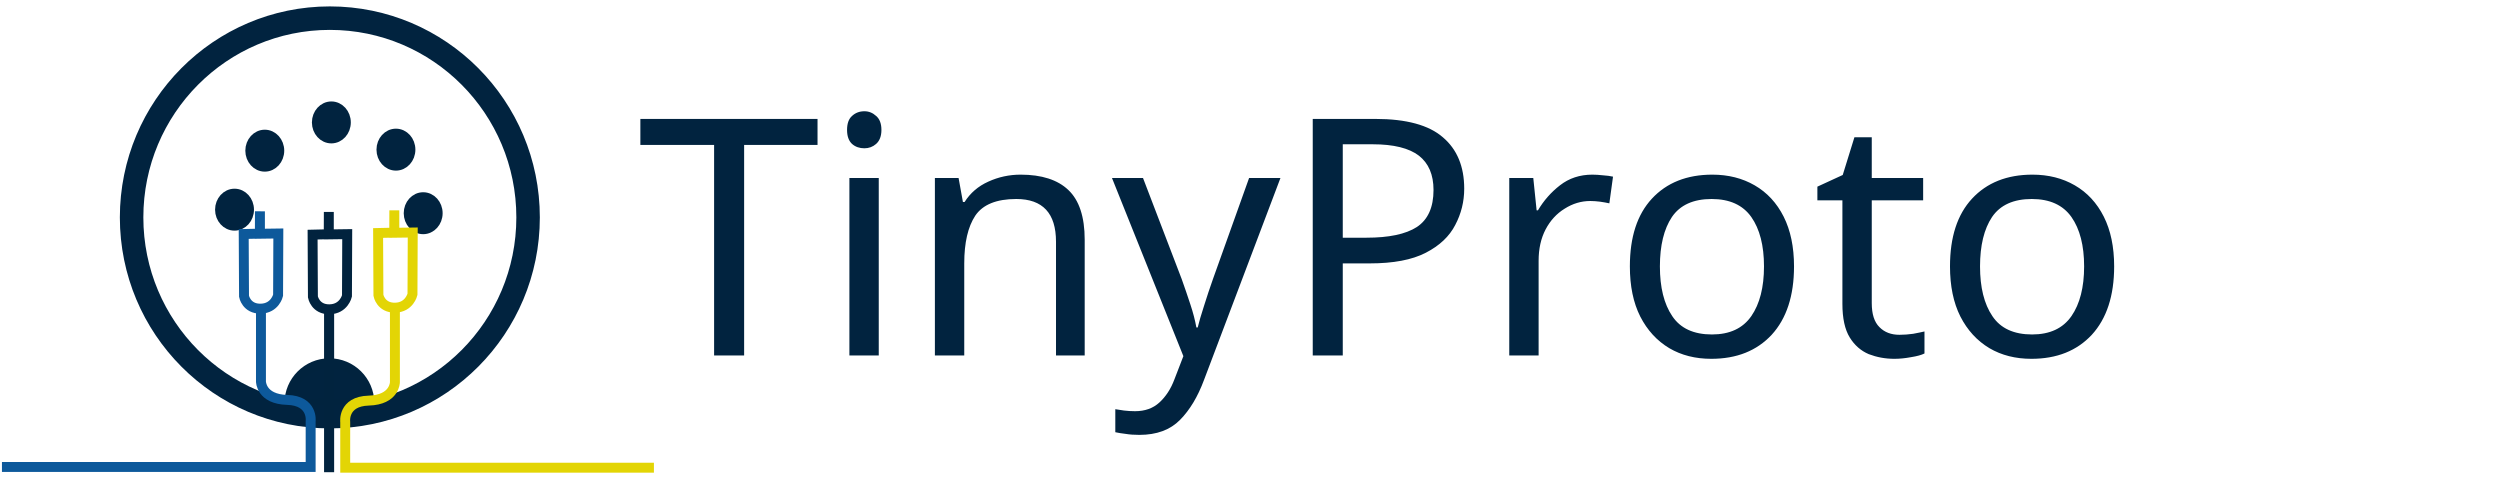
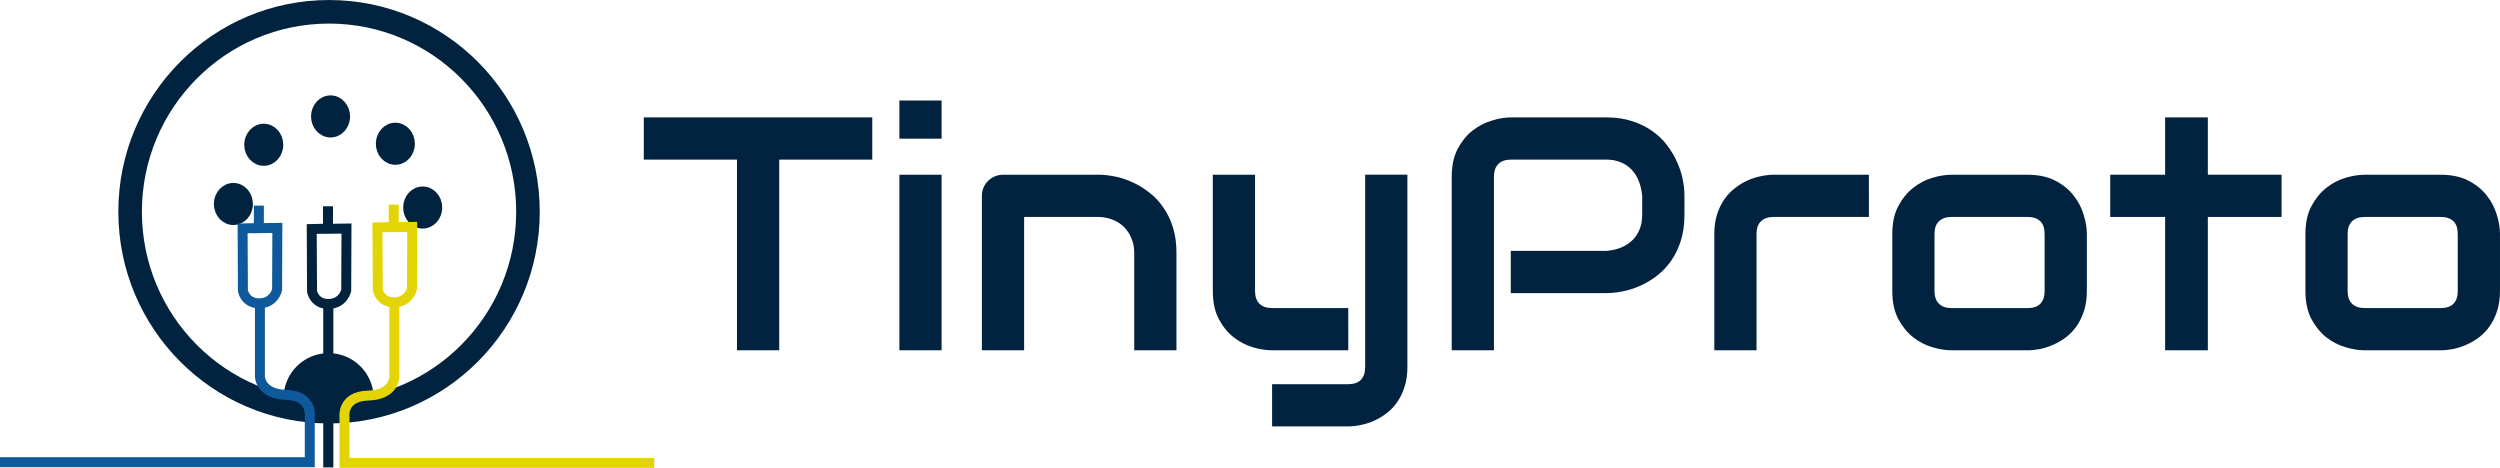
- <svg xmlns="http://www.w3.org/2000/svg" width="252" height="48" viewBox="0 0 66.675 12.7" version="1.1" id="svg8">
+ <svg xmlns="http://www.w3.org/2000/svg" width="357.562" height="66.918" viewBox="0 0 94.605 17.705" version="1.1" id="svg8">
  <defs id="defs2" />
-   <g id="layer1" transform="translate(0,-284.3)">
-     <g id="g4824" transform="matrix(0.5694899,0,0,0.5694899,-0.1929885,147.8889)">
+   <g id="layer1" transform="translate(-0.05171797,-284.4705)">
+     <g id="g4824" transform="matrix(0.8108359,0,0,0.8108359,-0.2966935,90.0065)">
      <path transform="scale(1,-1)" d="m 17.636,-258.4 a 1.871,1.871 0 0 1 -1.877,1.856 1.871,1.871 0 0 1 -1.864,-1.869 l 1.871,-0.002 z" id="path4660" style="opacity:1;fill:#01233f;fill-opacity:1;stroke:#01233e;stroke-width:0.465;stroke-miterlimit:4;stroke-dasharray:none;stroke-opacity:1" />
-       <text id="text3726" y="256.179" x="30.172" style="font-style:normal;font-variant:normal;font-weight:normal;font-stretch:normal;font-size:10.583px;line-height:1.25;font-family:Audiowide;-inkscape-font-specification:'Audiowide, Normal';font-variant-ligatures:normal;font-variant-caps:normal;font-variant-numeric:normal;font-feature-settings:normal;text-align:start;letter-spacing:0px;word-spacing:0px;writing-mode:lr-tb;text-anchor:start;fill:#01233f;fill-opacity:1;stroke:none;stroke-width:0.265" xml:space="preserve">
-         <tspan style="font-style:normal;font-variant:normal;font-weight:normal;font-stretch:normal;font-size:15.522px;font-family:Audiowide;-inkscape-font-specification:'Audiowide, Normal';font-variant-ligatures:normal;font-variant-caps:normal;font-variant-numeric:normal;font-feature-settings:normal;text-align:start;writing-mode:lr-tb;text-anchor:start;fill:#01233f;fill-opacity:1;stroke-width:0.265" y="256.179" x="30.172" id="tspan3724">TinyProto</tspan>
-       </text>
+       <g aria-label="TinyProto" style="font-style:normal;font-variant:normal;font-weight:normal;font-stretch:normal;font-size:10.583px;line-height:1.25;font-family:Audiowide;-inkscape-font-specification:'Audiowide, Normal';font-variant-ligatures:normal;font-variant-caps:normal;font-variant-numeric:normal;font-feature-settings:normal;text-align:start;letter-spacing:0px;word-spacing:0px;writing-mode:lr-tb;text-anchor:start;fill:#01233f;fill-opacity:1;stroke:none;stroke-width:0.265" id="text3726">
+         <path d="M 41.139,247.281 H 36.796 v 8.898 h -1.971 v -8.898 h -4.35 v -1.971 h 10.664 z" style="font-style:normal;font-variant:normal;font-weight:normal;font-stretch:normal;font-size:15.522px;font-family:Audiowide;-inkscape-font-specification:'Audiowide, Normal';font-variant-ligatures:normal;font-variant-caps:normal;font-variant-numeric:normal;font-feature-settings:normal;text-align:start;writing-mode:lr-tb;text-anchor:start;fill:#01233f;fill-opacity:1;stroke-width:0.265" id="path4826" />
+         <path d="m 44.375,246.303 h -1.971 v -1.781 h 1.971 z m 0,9.876 h -1.971 v -8.193 h 1.971 z" style="font-style:normal;font-variant:normal;font-weight:normal;font-stretch:normal;font-size:15.522px;font-family:Audiowide;-inkscape-font-specification:'Audiowide, Normal';font-variant-ligatures:normal;font-variant-caps:normal;font-variant-numeric:normal;font-feature-settings:normal;text-align:start;writing-mode:lr-tb;text-anchor:start;fill:#01233f;fill-opacity:1;stroke-width:0.265" id="path4828" />
+         <path d="m 55.335,256.179 h -1.971 v -4.548 q 0,-0.387 -0.136,-0.69 -0.129,-0.311 -0.356,-0.531 -0.227,-0.22 -0.538,-0.333 -0.303,-0.121 -0.659,-0.121 h -3.449 v 6.223 h -1.971 v -7.215 q 0,-0.205 0.076,-0.379 0.076,-0.182 0.212,-0.311 0.136,-0.136 0.318,-0.212 0.182,-0.076 0.387,-0.076 h 4.441 q 0.371,0 0.781,0.083 0.417,0.083 0.819,0.273 0.409,0.182 0.773,0.47 0.371,0.28 0.652,0.69 0.288,0.402 0.455,0.932 0.167,0.531 0.167,1.198 z" style="font-style:normal;font-variant:normal;font-weight:normal;font-stretch:normal;font-size:15.522px;font-family:Audiowide;-inkscape-font-specification:'Audiowide, Normal';font-variant-ligatures:normal;font-variant-caps:normal;font-variant-numeric:normal;font-feature-settings:normal;text-align:start;writing-mode:lr-tb;text-anchor:start;fill:#01233f;fill-opacity:1;stroke-width:0.265" id="path4830" />
+         <path d="m 66.113,256.967 q 0,0.508 -0.129,0.909 -0.129,0.409 -0.341,0.712 -0.212,0.311 -0.493,0.523 -0.28,0.22 -0.591,0.356 -0.303,0.136 -0.614,0.197 -0.311,0.068 -0.591,0.068 h -3.555 v -1.971 h 3.555 q 0.394,0 0.591,-0.205 0.197,-0.205 0.197,-0.591 v -8.981 h 1.971 z m -2.759,-0.788 h -3.555 q -0.424,0 -0.91,-0.144 -0.477,-0.144 -0.894,-0.47 -0.417,-0.333 -0.69,-0.856 -0.273,-0.531 -0.273,-1.296 v -5.427 h 1.971 v 5.427 q 0,0.387 0.205,0.591 0.205,0.205 0.606,0.205 h 3.539 z" style="font-style:normal;font-variant:normal;font-weight:normal;font-stretch:normal;font-size:15.522px;font-family:Audiowide;-inkscape-font-specification:'Audiowide, Normal';font-variant-ligatures:normal;font-variant-caps:normal;font-variant-numeric:normal;font-feature-settings:normal;text-align:start;writing-mode:lr-tb;text-anchor:start;fill:#01233f;fill-opacity:1;stroke-width:0.265" id="path4832" />
+         <path d="m 79.043,249.858 q 0,0.675 -0.167,1.205 -0.167,0.531 -0.455,0.94 -0.28,0.402 -0.652,0.69 -0.371,0.288 -0.781,0.47 -0.402,0.182 -0.819,0.265 -0.409,0.083 -0.773,0.083 h -4.457 v -1.971 h 4.457 q 0.379,-0.03 0.682,-0.152 0.311,-0.129 0.531,-0.341 0.22,-0.212 0.341,-0.508 0.121,-0.303 0.121,-0.682 v -0.894 q -0.038,-0.371 -0.159,-0.682 -0.121,-0.311 -0.333,-0.531 -0.205,-0.22 -0.5,-0.341 -0.296,-0.129 -0.682,-0.129 h -4.441 q -0.394,0 -0.599,0.205 -0.205,0.205 -0.205,0.591 v 8.102 H 68.182 v -8.102 q 0,-0.758 0.273,-1.288 0.28,-0.531 0.69,-0.856 0.417,-0.326 0.902,-0.47 0.485,-0.152 0.894,-0.152 h 4.457 q 0.667,0 1.198,0.174 0.531,0.167 0.932,0.455 0.409,0.28 0.69,0.652 0.288,0.371 0.47,0.781 0.189,0.402 0.273,0.819 0.083,0.409 0.083,0.773 z" style="font-style:normal;font-variant:normal;font-weight:normal;font-stretch:normal;font-size:15.522px;font-family:Audiowide;-inkscape-font-specification:'Audiowide, Normal';font-variant-ligatures:normal;font-variant-caps:normal;font-variant-numeric:normal;font-feature-settings:normal;text-align:start;writing-mode:lr-tb;text-anchor:start;fill:#01233f;fill-opacity:1;stroke-width:0.265" id="path4834" />
+         <path d="m 87.653,249.956 h -4.434 q -0.402,0 -0.606,0.205 -0.205,0.197 -0.205,0.584 v 5.434 h -1.971 v -5.434 q 0,-0.508 0.129,-0.91 0.129,-0.402 0.341,-0.705 0.22,-0.311 0.5,-0.523 0.28,-0.22 0.584,-0.356 0.311,-0.136 0.621,-0.197 0.318,-0.068 0.591,-0.068 h 4.449 z" style="font-style:normal;font-variant:normal;font-weight:normal;font-stretch:normal;font-size:15.522px;font-family:Audiowide;-inkscape-font-specification:'Audiowide, Normal';font-variant-ligatures:normal;font-variant-caps:normal;font-variant-numeric:normal;font-feature-settings:normal;text-align:start;writing-mode:lr-tb;text-anchor:start;fill:#01233f;fill-opacity:1;stroke-width:0.265" id="path4836" />
+         <path d="m 97.824,253.412 q 0,0.508 -0.129,0.917 -0.129,0.402 -0.341,0.712 -0.212,0.303 -0.493,0.523 -0.28,0.212 -0.591,0.349 -0.303,0.136 -0.621,0.205 -0.311,0.061 -0.591,0.061 h -3.555 q -0.409,0 -0.894,-0.144 -0.485,-0.144 -0.902,-0.47 -0.409,-0.333 -0.69,-0.856 -0.273,-0.531 -0.273,-1.296 v -2.668 q 0,-0.758 0.273,-1.281 0.28,-0.531 0.69,-0.856 0.417,-0.333 0.902,-0.477 0.485,-0.144 0.894,-0.144 h 3.555 q 0.758,0 1.288,0.273 0.531,0.273 0.856,0.69 0.326,0.409 0.47,0.894 0.152,0.485 0.152,0.902 z m -1.971,-2.653 q 0,-0.409 -0.205,-0.606 -0.205,-0.197 -0.591,-0.197 h -3.539 q -0.394,0 -0.599,0.205 -0.205,0.197 -0.205,0.584 v 2.668 q 0,0.387 0.205,0.591 0.205,0.205 0.599,0.205 h 3.539 q 0.402,0 0.599,-0.205 0.197,-0.205 0.197,-0.591 z" style="font-style:normal;font-variant:normal;font-weight:normal;font-stretch:normal;font-size:15.522px;font-family:Audiowide;-inkscape-font-specification:'Audiowide, Normal';font-variant-ligatures:normal;font-variant-caps:normal;font-variant-numeric:normal;font-feature-settings:normal;text-align:start;writing-mode:lr-tb;text-anchor:start;fill:#01233f;fill-opacity:1;stroke-width:0.265" id="path4838" />
+         <path d="m 106.911,249.956 h -3.441 v 6.223 h -1.993 v -6.223 h -2.562 v -1.971 h 2.562 v -2.675 h 1.993 v 2.675 h 3.441 z" style="font-style:normal;font-variant:normal;font-weight:normal;font-stretch:normal;font-size:15.522px;font-family:Audiowide;-inkscape-font-specification:'Audiowide, Normal';font-variant-ligatures:normal;font-variant-caps:normal;font-variant-numeric:normal;font-feature-settings:normal;text-align:start;writing-mode:lr-tb;text-anchor:start;fill:#01233f;fill-opacity:1;stroke-width:0.265" id="path4840" />
+         <path d="m 117.105,253.412 q 0,0.508 -0.129,0.917 -0.129,0.402 -0.341,0.712 -0.212,0.303 -0.493,0.523 -0.28,0.212 -0.591,0.349 -0.303,0.136 -0.621,0.205 -0.311,0.061 -0.591,0.061 h -3.555 q -0.409,0 -0.894,-0.144 -0.485,-0.144 -0.902,-0.47 -0.409,-0.333 -0.69,-0.856 -0.273,-0.531 -0.273,-1.296 v -2.668 q 0,-0.758 0.273,-1.281 0.28,-0.531 0.69,-0.856 0.417,-0.333 0.902,-0.477 0.485,-0.144 0.894,-0.144 h 3.555 q 0.758,0 1.288,0.273 0.531,0.273 0.856,0.69 0.326,0.409 0.47,0.894 0.152,0.485 0.152,0.902 z m -1.971,-2.653 q 0,-0.409 -0.205,-0.606 -0.205,-0.197 -0.591,-0.197 h -3.539 q -0.394,0 -0.599,0.205 -0.205,0.197 -0.205,0.584 v 2.668 q 0,0.387 0.205,0.591 0.205,0.205 0.599,0.205 h 3.539 q 0.402,0 0.599,-0.205 0.197,-0.205 0.197,-0.591 z" style="font-style:normal;font-variant:normal;font-weight:normal;font-stretch:normal;font-size:15.522px;font-family:Audiowide;-inkscape-font-specification:'Audiowide, Normal';font-variant-ligatures:normal;font-variant-caps:normal;font-variant-numeric:normal;font-feature-settings:normal;text-align:start;writing-mode:lr-tb;text-anchor:start;fill:#01233f;fill-opacity:1;stroke-width:0.265" id="path4842" />
+       </g>
      <ellipse ry="9.331" rx="9.284" cy="249.713" cx="15.786" id="path18" style="opacity:1;fill:none;fill-opacity:1;stroke:#01233f;stroke-width:1.1;stroke-miterlimit:4;stroke-dasharray:none;stroke-opacity:1" />
      <ellipse ry="0.732" rx="0.661" cy="249.351" cx="11.322" id="path4531" style="opacity:1;fill:#01233f;fill-opacity:1;stroke:#01233f;stroke-width:0.5;stroke-miterlimit:4;stroke-dasharray:none;stroke-opacity:1" />
      <ellipse ry="0.732" rx="0.661" cy="246.588" cx="12.739" id="path4531-4" style="opacity:1;fill:#01233f;fill-opacity:1;stroke:#01233f;stroke-width:0.5;stroke-miterlimit:4;stroke-dasharray:none;stroke-opacity:1" />
      <ellipse ry="0.732" rx="0.661" cy="245.265" cx="15.857" id="path4531-4-1" style="opacity:1;fill:#01233f;fill-opacity:1;stroke:#01233f;stroke-width:0.5;stroke-miterlimit:4;stroke-dasharray:none;stroke-opacity:1" />
      <ellipse ry="0.732" rx="0.661" cy="246.54" cx="18.881" id="path4531-4-3" style="opacity:1;fill:#01233f;fill-opacity:1;stroke:#01233f;stroke-width:0.5;stroke-miterlimit:4;stroke-dasharray:none;stroke-opacity:1" />
      <ellipse ry="0.732" rx="0.661" cy="249.517" cx="20.157" id="path4531-4-0" style="opacity:1;fill:#01233f;fill-opacity:1;stroke:#01233f;stroke-width:0.5;stroke-miterlimit:4;stroke-dasharray:none;stroke-opacity:1" />
      <path id="path4595" d="m 11.742,253.532 v 0" style="fill:none;stroke:#000000;stroke-width:0.265px;stroke-linecap:butt;stroke-linejoin:miter;stroke-opacity:1" />
      <path id="path4607" d="m 15.738,249.458 v 1.051 l 0.862,-0.012 -0.012,2.894 c 0,0 -0.142,0.614 -0.815,0.626 -0.673,0.012 -0.78,-0.579 -0.78,-0.579 l -0.015,-2.918 0.756,-0.018 z" style="fill:none;stroke:#01233e;stroke-width:0.465;stroke-linecap:butt;stroke-linejoin:miter;stroke-miterlimit:4;stroke-dasharray:none;stroke-opacity:1" />
      <path id="path4607-5" d="m 18.806,249.382 v 1.051 l 0.862,-0.012 -0.012,2.894 c 0,0 -0.142,0.614 -0.815,0.626 -0.673,0.012 -0.78,-0.579 -0.78,-0.579 l -0.015,-2.918 0.756,-0.018 z" style="fill:none;stroke:#e3d505;stroke-width:0.465;stroke-linecap:butt;stroke-linejoin:miter;stroke-miterlimit:4;stroke-dasharray:none;stroke-opacity:1" />
      <path id="path4607-5-6" d="m 12.512,249.428 v 1.051 l 0.862,-0.012 -0.012,2.894 c 0,0 -0.142,0.614 -0.815,0.626 -0.673,0.012 -0.78,-0.579 -0.78,-0.579 l -0.015,-2.917 0.756,-0.018 z" style="fill:none;stroke:#0d599b;stroke-width:0.465;stroke-linecap:butt;stroke-linejoin:miter;stroke-miterlimit:4;stroke-dasharray:none;stroke-opacity:1" />
      <path id="path4641" d="m 18.833,253.958 v 3.473 c 0,0 0,0.827 -1.228,0.862 -1.228,0.035 -1.099,1.004 -1.099,1.004 v 2.138 h 14.457" style="fill:none;stroke:#e3d505;stroke-width:0.465;stroke-linecap:butt;stroke-linejoin:miter;stroke-miterlimit:4;stroke-dasharray:none;stroke-opacity:1" />
      <path id="path4641-1" d="m 12.56,253.925 v 3.473 c 0,0 0,0.827 1.228,0.862 1.228,0.035 1.099,1.004 1.099,1.004 v 2.138 H 0.43" style="fill:none;stroke:#0d599b;stroke-width:0.465;stroke-linecap:butt;stroke-linejoin:miter;stroke-miterlimit:4;stroke-dasharray:none;stroke-opacity:1" />
      <path id="path4658" d="m 15.751,254.016 c 0,7.63 0,7.63 0,7.63" style="fill:none;stroke:#01233e;stroke-width:0.472;stroke-linecap:butt;stroke-linejoin:miter;stroke-miterlimit:4;stroke-dasharray:none;stroke-opacity:1" />
    </g>
  </g>
</svg>
